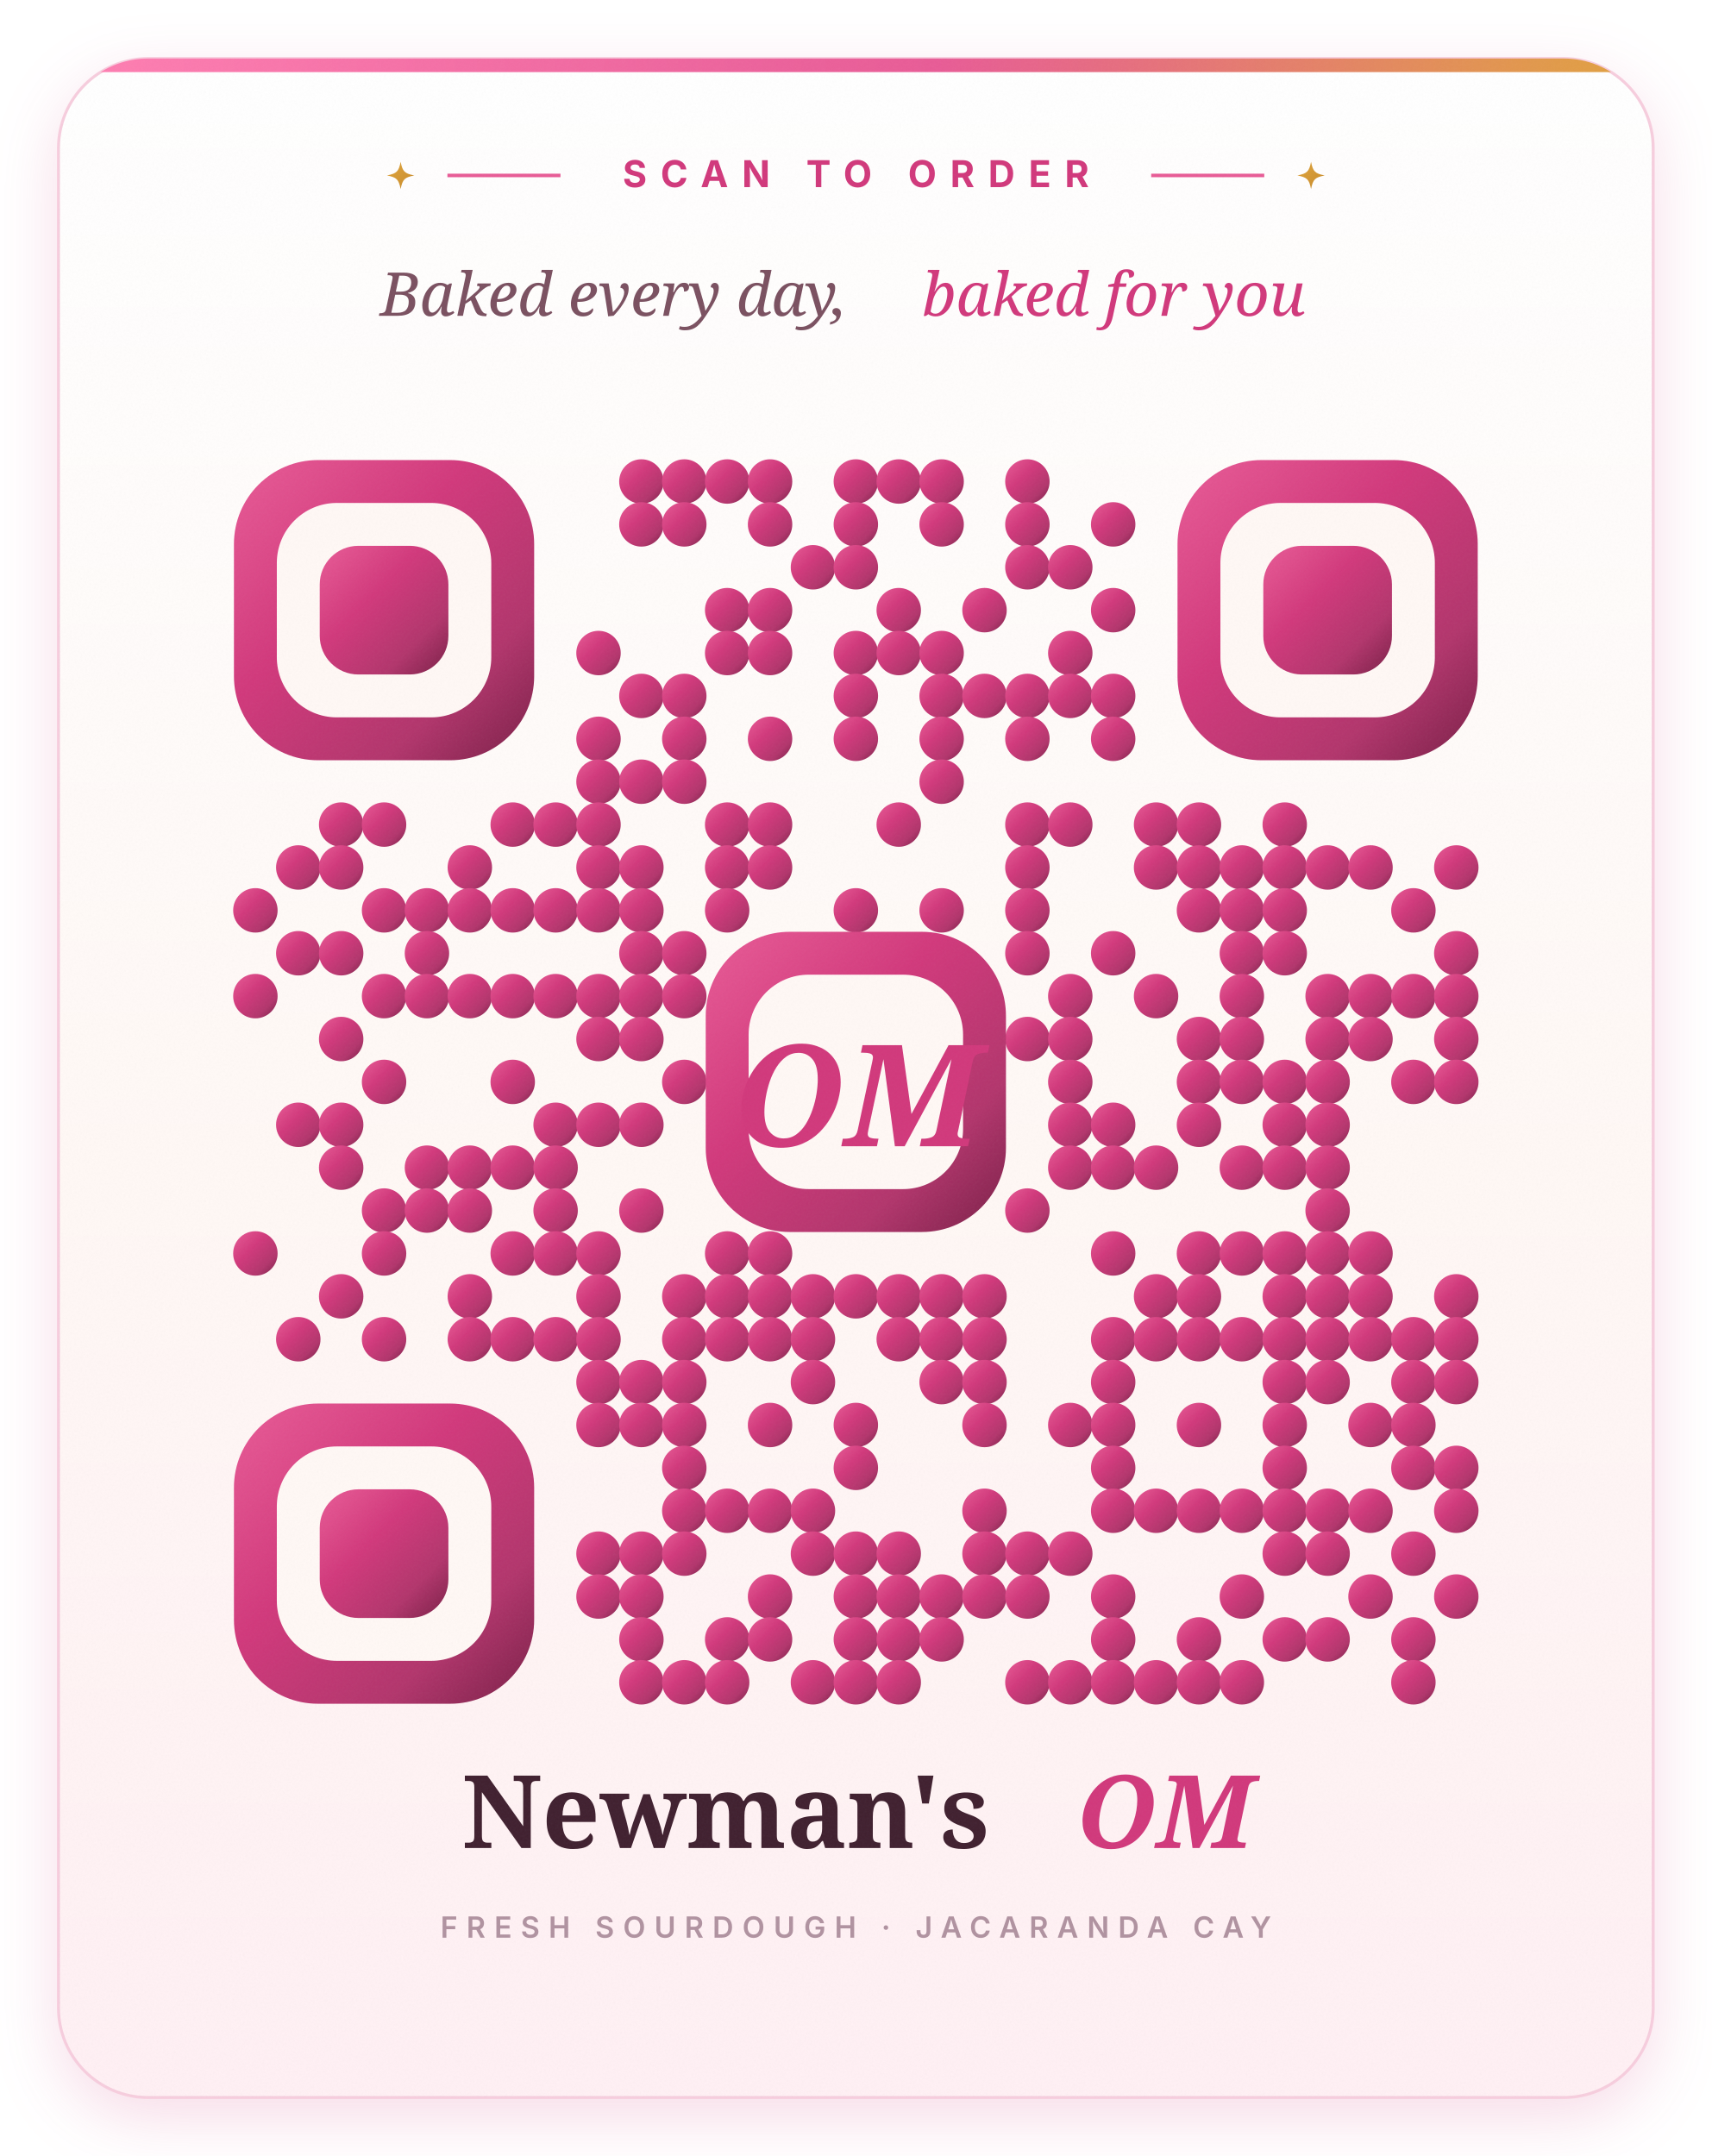
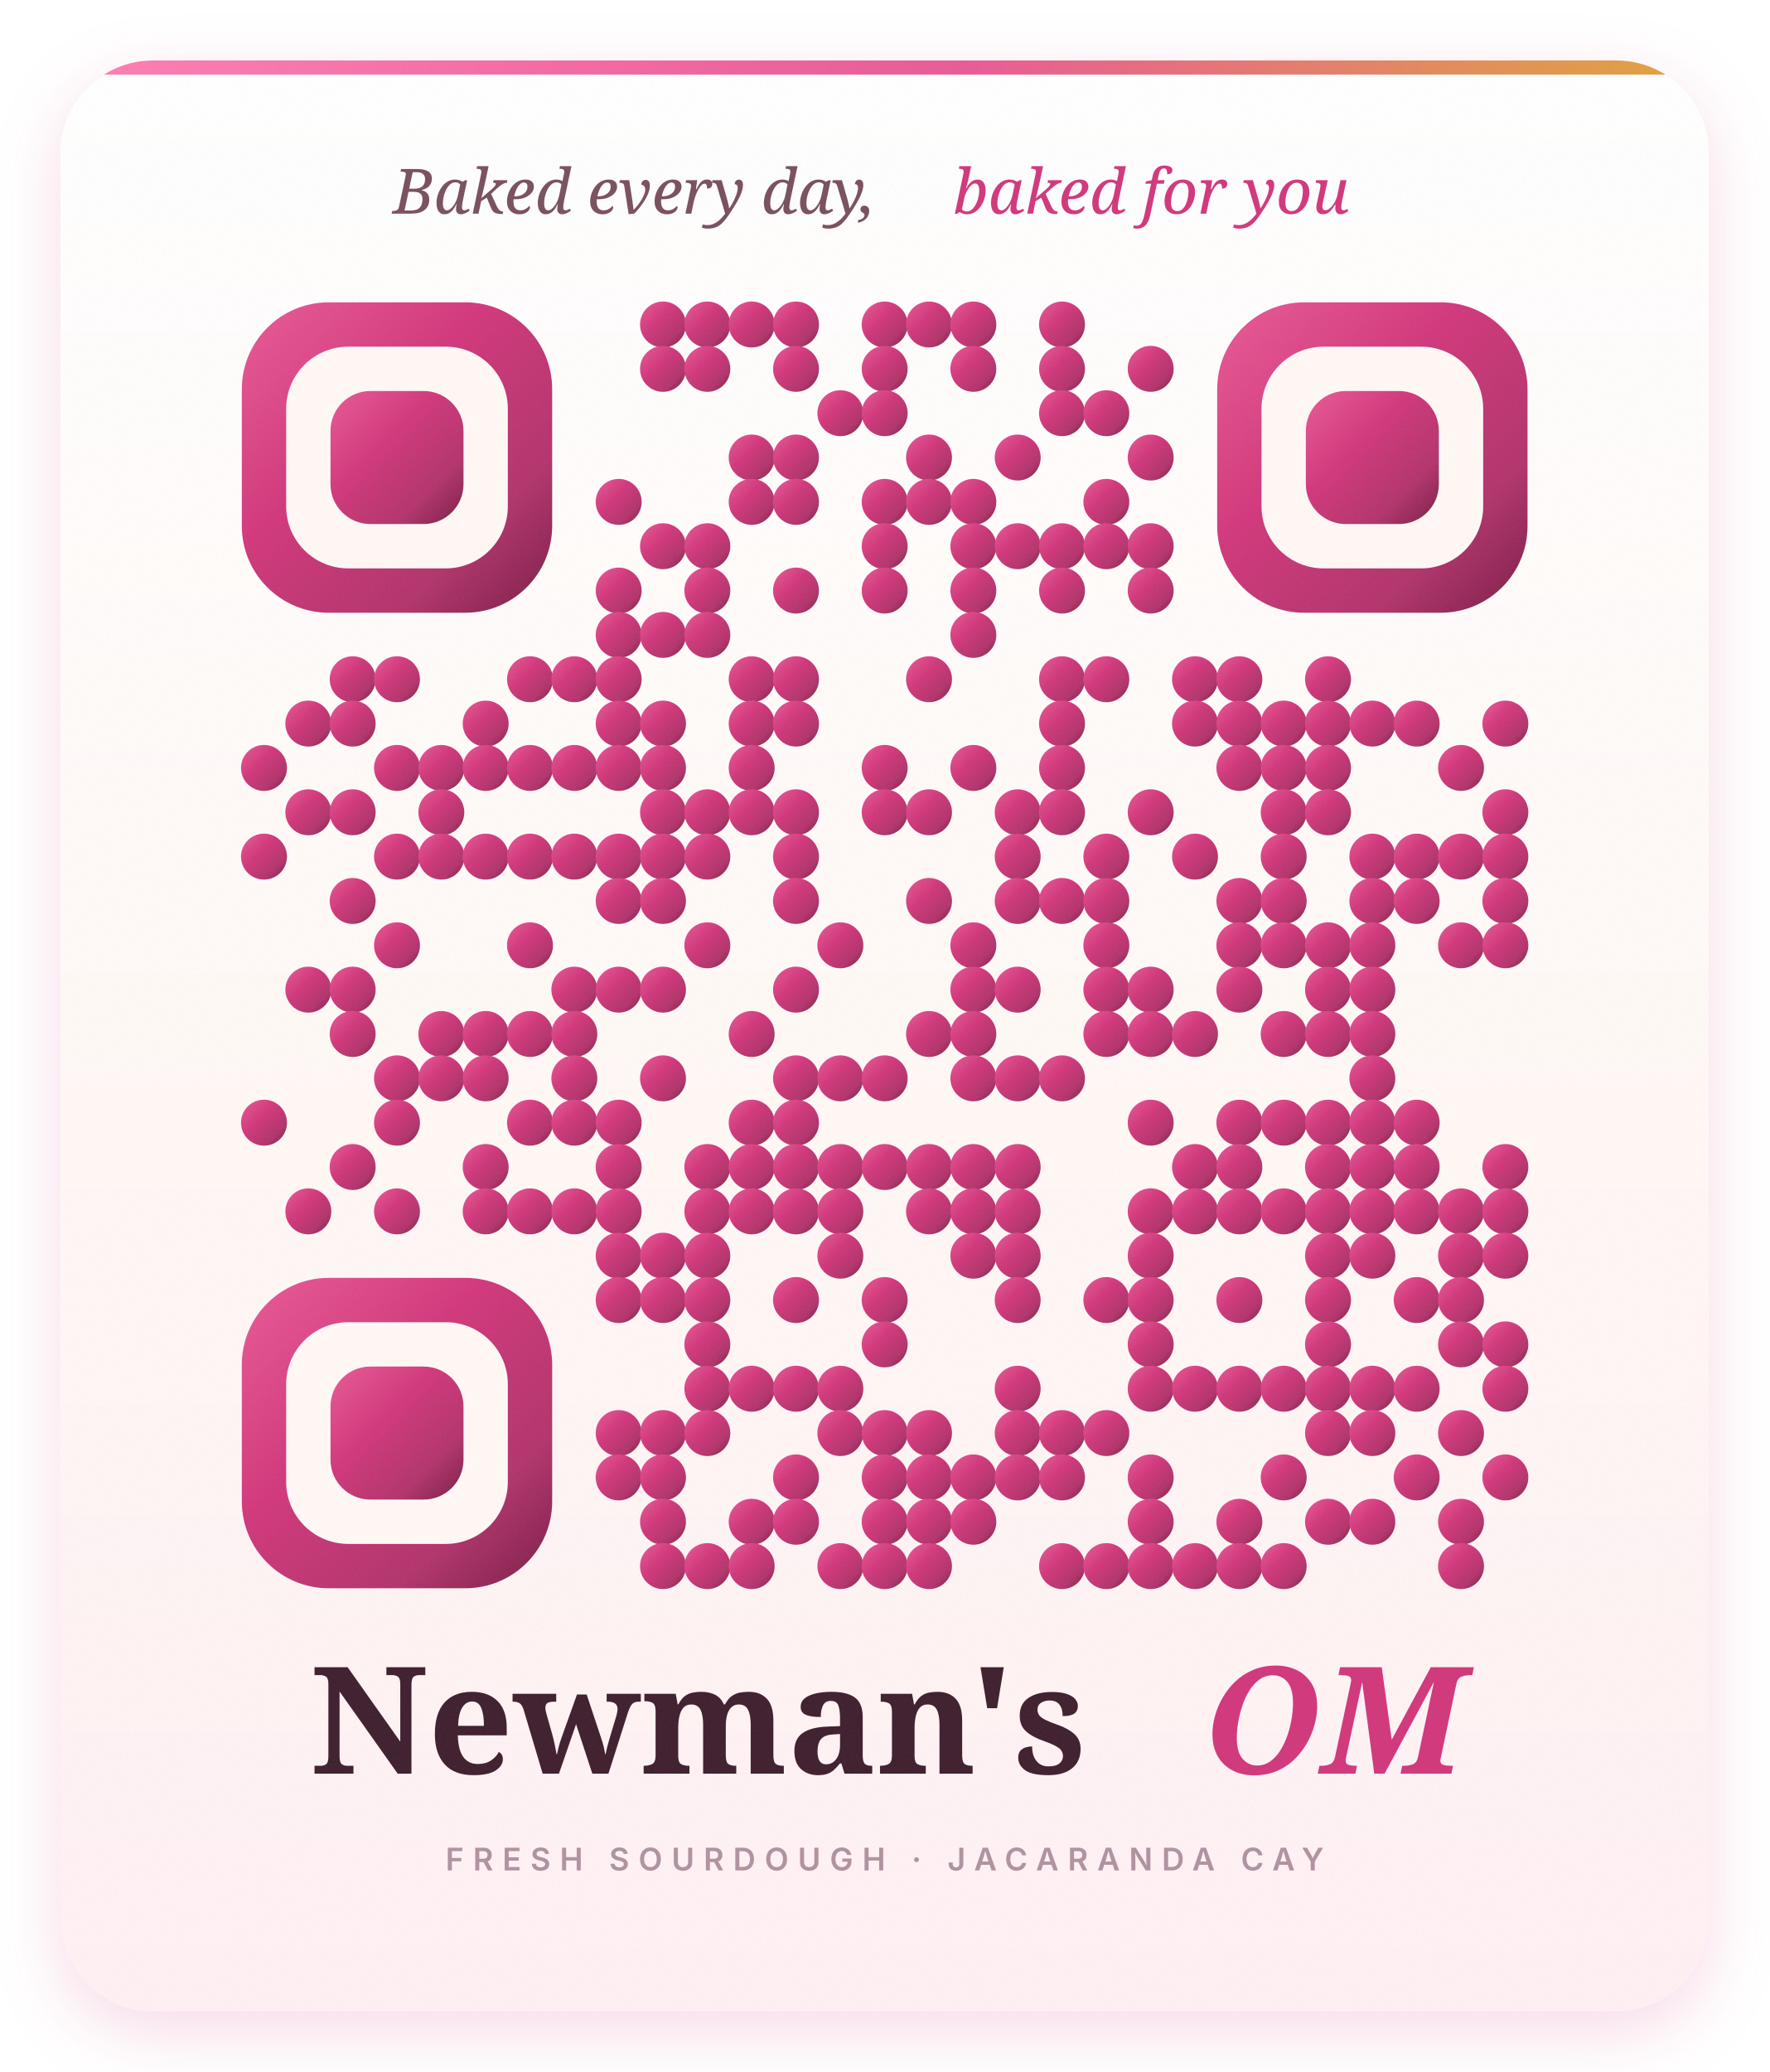
- <svg xmlns="http://www.w3.org/2000/svg" viewBox="0 0 878 1106" width="878" height="1106" role="img" aria-label="Scan to visit Newman's OM — fresh sourdough, baked in Jacaranda Cay">
+ <svg xmlns="http://www.w3.org/2000/svg" viewBox="0 0 878 1028" width="878" height="1028" role="img" aria-label="Scan to visit Newman's OM — fresh sourdough, baked in Jacaranda Cay">
  <defs>
    <linearGradient id="dot" x1="0" y1="0" x2="1" y2="1">
      <stop offset="0" stop-color="#e85b96" />
      <stop offset=".4" stop-color="#d1387b" />
      <stop offset=".75" stop-color="#b2356c" />
      <stop offset="1" stop-color="#7a1f47" />
    </linearGradient>
    <linearGradient id="gold" x1="0" y1="0" x2="1" y2="1">
      <stop offset="0" stop-color="#e0a53c" />
      <stop offset="1" stop-color="#c78a2a" />
    </linearGradient>
    <linearGradient id="bar" x1="0" y1="0" x2="1" y2="0">
      <stop offset="0" stop-color="#ff7fb2" />
      <stop offset=".55" stop-color="#e85b96" />
      <stop offset="1" stop-color="#e0a53c" />
    </linearGradient>
    <linearGradient id="card" x1="0" y1="0" x2="0" y2="1">
      <stop offset="0" stop-color="#ffffff" />
      <stop offset=".55" stop-color="#fff8f5" />
      <stop offset="1" stop-color="#fff0f4" />
    </linearGradient>
    <radialGradient id="med" cx="50%" cy="40%" r="70%">
      <stop offset="0" stop-color="#ffffff" />
      <stop offset="1" stop-color="#ffdcea" />
    </radialGradient>
    <filter id="grain">
      <feTurbulence type="fractalNoise" baseFrequency="0.9" numOctaves="2" stitchTiles="stitch" />
      <feColorMatrix type="saturate" values="0" />
    </filter>
    <filter id="soft" x="-30%" y="-30%" width="160%" height="160%">
      <feGaussianBlur stdDeviation="16" />
    </filter>
    <clipPath id="cardclip">
-       <rect x="30" y="30" width="818" height="1046" rx="46" />
+       <rect x="30" y="30" width="818" height="968" rx="46" />
    </clipPath>
    <path id="star" d="M0,-7 C1,-2 2,-1 7,0 C2,1 1,2 0,7 C-1,2 -2,1 -7,0 C-2,-1 -1,-2 0,-7 Z" />
  </defs>
-   <rect x="30" y="40" width="818" height="1046" rx="46" fill="#d1387b" opacity="0.18" filter="url(#soft)" />
-   <rect x="30" y="30" width="818" height="1046" rx="46" fill="url(#card)" stroke="#f6cddd" stroke-width="1.5" />
+   <rect x="30" y="40" width="818" height="968" rx="46" fill="#d1387b" opacity="0.18" filter="url(#soft)" />
+   <rect x="30" y="30" width="818" height="968" rx="46" fill="url(#card)" />
  <g clip-path="url(#cardclip)">
    <rect x="30" y="30" width="818" height="7" fill="url(#bar)" />
-     <line x1="229.5" y1="90" x2="287.5" y2="90" stroke="#e85b96" stroke-width="1.8" />
-     <line x1="590.5" y1="90" x2="648.5" y2="90" stroke="#e85b96" stroke-width="1.8" />
-     <use href="#star" x="205.5" y="90" fill="url(#gold)" />
-     <use href="#star" x="672.5" y="90" fill="url(#gold)" />
-     <text x="439.0" y="96" text-anchor="middle" font-family="Inter,Segoe UI,sans-serif" font-size="19" font-weight="700" letter-spacing="7" fill="#d1387b">SCAN TO ORDER</text>
-     <text x="195.0" y="162" text-anchor="start" font-family="Fraunces,Georgia,serif" font-size="31" font-weight="500" font-style="italic" fill="#7a5060">Baked every day,</text>
-     <text x="473.0" y="162" text-anchor="start" font-family="Fraunces,Georgia,serif" font-size="31" font-weight="500" font-style="italic" fill="#d1387b">baked for you</text>
+     <text x="195.0" y="106" text-anchor="start" font-family="Fraunces,Georgia,serif" font-size="31" font-weight="500" font-style="italic" fill="#7a5060">Baked every day,</text>
+     <text x="473.0" y="106" text-anchor="start" font-family="Fraunces,Georgia,serif" font-size="31" font-weight="500" font-style="italic" fill="#d1387b">baked for you</text>
    <g fill="url(#dot)">
-       <circle cx="329.0" cy="247.0" r="11.4" />
-       <circle cx="351.0" cy="247.0" r="11.4" />
-       <circle cx="373.0" cy="247.0" r="11.4" />
-       <circle cx="395.0" cy="247.0" r="11.4" />
-       <circle cx="439.0" cy="247.0" r="11.4" />
-       <circle cx="461.0" cy="247.0" r="11.4" />
-       <circle cx="483.0" cy="247.0" r="11.4" />
-       <circle cx="527.0" cy="247.0" r="11.4" />
-       <circle cx="329.0" cy="269.0" r="11.4" />
-       <circle cx="351.0" cy="269.0" r="11.4" />
-       <circle cx="395.0" cy="269.0" r="11.4" />
-       <circle cx="439.0" cy="269.0" r="11.4" />
-       <circle cx="483.0" cy="269.0" r="11.4" />
-       <circle cx="527.0" cy="269.0" r="11.4" />
-       <circle cx="571.0" cy="269.0" r="11.4" />
-       <circle cx="417.0" cy="291.0" r="11.4" />
-       <circle cx="439.0" cy="291.0" r="11.4" />
-       <circle cx="527.0" cy="291.0" r="11.4" />
-       <circle cx="549.0" cy="291.0" r="11.4" />
-       <circle cx="373.0" cy="313.0" r="11.4" />
-       <circle cx="395.0" cy="313.0" r="11.4" />
-       <circle cx="461.0" cy="313.0" r="11.4" />
-       <circle cx="505.0" cy="313.0" r="11.4" />
-       <circle cx="571.0" cy="313.0" r="11.4" />
-       <circle cx="307.0" cy="335.0" r="11.4" />
-       <circle cx="373.0" cy="335.0" r="11.4" />
-       <circle cx="395.0" cy="335.0" r="11.4" />
-       <circle cx="439.0" cy="335.0" r="11.4" />
-       <circle cx="461.0" cy="335.0" r="11.4" />
-       <circle cx="483.0" cy="335.0" r="11.4" />
-       <circle cx="549.0" cy="335.0" r="11.4" />
-       <circle cx="329.0" cy="357.0" r="11.4" />
-       <circle cx="351.0" cy="357.0" r="11.4" />
-       <circle cx="439.0" cy="357.0" r="11.4" />
-       <circle cx="483.0" cy="357.0" r="11.4" />
-       <circle cx="505.0" cy="357.0" r="11.4" />
-       <circle cx="527.0" cy="357.0" r="11.4" />
-       <circle cx="549.0" cy="357.0" r="11.4" />
-       <circle cx="571.0" cy="357.0" r="11.4" />
-       <circle cx="307.0" cy="379.0" r="11.4" />
-       <circle cx="351.0" cy="379.0" r="11.4" />
-       <circle cx="395.0" cy="379.0" r="11.4" />
-       <circle cx="439.0" cy="379.0" r="11.4" />
-       <circle cx="483.0" cy="379.0" r="11.4" />
-       <circle cx="527.0" cy="379.0" r="11.4" />
-       <circle cx="571.0" cy="379.0" r="11.4" />
-       <circle cx="307.0" cy="401.0" r="11.4" />
-       <circle cx="329.0" cy="401.0" r="11.4" />
-       <circle cx="351.0" cy="401.0" r="11.4" />
-       <circle cx="483.0" cy="401.0" r="11.4" />
-       <circle cx="175.0" cy="423.0" r="11.4" />
-       <circle cx="197.0" cy="423.0" r="11.4" />
-       <circle cx="263.0" cy="423.0" r="11.4" />
-       <circle cx="285.0" cy="423.0" r="11.4" />
-       <circle cx="307.0" cy="423.0" r="11.4" />
-       <circle cx="373.0" cy="423.0" r="11.4" />
-       <circle cx="395.0" cy="423.0" r="11.4" />
-       <circle cx="461.0" cy="423.0" r="11.4" />
-       <circle cx="527.0" cy="423.0" r="11.4" />
-       <circle cx="549.0" cy="423.0" r="11.4" />
-       <circle cx="593.0" cy="423.0" r="11.4" />
-       <circle cx="615.0" cy="423.0" r="11.4" />
-       <circle cx="659.0" cy="423.0" r="11.4" />
-       <circle cx="153.0" cy="445.0" r="11.4" />
-       <circle cx="175.0" cy="445.0" r="11.4" />
-       <circle cx="241.0" cy="445.0" r="11.4" />
-       <circle cx="307.0" cy="445.0" r="11.4" />
-       <circle cx="329.0" cy="445.0" r="11.4" />
-       <circle cx="373.0" cy="445.0" r="11.4" />
-       <circle cx="395.0" cy="445.0" r="11.4" />
-       <circle cx="527.0" cy="445.0" r="11.4" />
-       <circle cx="593.0" cy="445.0" r="11.4" />
-       <circle cx="615.0" cy="445.0" r="11.4" />
-       <circle cx="637.0" cy="445.0" r="11.4" />
-       <circle cx="659.0" cy="445.0" r="11.4" />
-       <circle cx="681.0" cy="445.0" r="11.4" />
-       <circle cx="703.0" cy="445.0" r="11.4" />
-       <circle cx="747.0" cy="445.0" r="11.4" />
-       <circle cx="131.0" cy="467.0" r="11.4" />
-       <circle cx="197.0" cy="467.0" r="11.4" />
-       <circle cx="219.0" cy="467.0" r="11.4" />
-       <circle cx="241.0" cy="467.0" r="11.4" />
-       <circle cx="263.0" cy="467.0" r="11.4" />
-       <circle cx="285.0" cy="467.0" r="11.4" />
-       <circle cx="307.0" cy="467.0" r="11.4" />
-       <circle cx="329.0" cy="467.0" r="11.4" />
-       <circle cx="373.0" cy="467.0" r="11.4" />
-       <circle cx="439.0" cy="467.0" r="11.4" />
-       <circle cx="483.0" cy="467.0" r="11.4" />
-       <circle cx="527.0" cy="467.0" r="11.4" />
-       <circle cx="615.0" cy="467.0" r="11.4" />
-       <circle cx="637.0" cy="467.0" r="11.4" />
-       <circle cx="659.0" cy="467.0" r="11.4" />
-       <circle cx="725.0" cy="467.0" r="11.4" />
-       <circle cx="153.0" cy="489.0" r="11.4" />
-       <circle cx="175.0" cy="489.0" r="11.4" />
-       <circle cx="219.0" cy="489.0" r="11.4" />
-       <circle cx="329.0" cy="489.0" r="11.4" />
-       <circle cx="351.0" cy="489.0" r="11.4" />
-       <circle cx="527.0" cy="489.0" r="11.4" />
-       <circle cx="571.0" cy="489.0" r="11.4" />
-       <circle cx="637.0" cy="489.0" r="11.4" />
-       <circle cx="659.0" cy="489.0" r="11.4" />
-       <circle cx="747.0" cy="489.0" r="11.4" />
-       <circle cx="131.0" cy="511.0" r="11.4" />
-       <circle cx="197.0" cy="511.0" r="11.4" />
-       <circle cx="219.0" cy="511.0" r="11.4" />
-       <circle cx="241.0" cy="511.0" r="11.4" />
-       <circle cx="263.0" cy="511.0" r="11.4" />
-       <circle cx="285.0" cy="511.0" r="11.4" />
-       <circle cx="307.0" cy="511.0" r="11.4" />
-       <circle cx="329.0" cy="511.0" r="11.4" />
-       <circle cx="351.0" cy="511.0" r="11.4" />
-       <circle cx="549.0" cy="511.0" r="11.4" />
-       <circle cx="593.0" cy="511.0" r="11.4" />
-       <circle cx="637.0" cy="511.0" r="11.4" />
-       <circle cx="681.0" cy="511.0" r="11.4" />
-       <circle cx="703.0" cy="511.0" r="11.4" />
-       <circle cx="725.0" cy="511.0" r="11.4" />
-       <circle cx="747.0" cy="511.0" r="11.4" />
-       <circle cx="175.0" cy="533.0" r="11.4" />
-       <circle cx="307.0" cy="533.0" r="11.4" />
-       <circle cx="329.0" cy="533.0" r="11.4" />
-       <circle cx="527.0" cy="533.0" r="11.4" />
-       <circle cx="549.0" cy="533.0" r="11.4" />
-       <circle cx="615.0" cy="533.0" r="11.4" />
-       <circle cx="637.0" cy="533.0" r="11.4" />
-       <circle cx="681.0" cy="533.0" r="11.4" />
-       <circle cx="703.0" cy="533.0" r="11.4" />
-       <circle cx="747.0" cy="533.0" r="11.4" />
-       <circle cx="197.0" cy="555.0" r="11.4" />
-       <circle cx="263.0" cy="555.0" r="11.4" />
-       <circle cx="351.0" cy="555.0" r="11.4" />
-       <circle cx="549.0" cy="555.0" r="11.4" />
-       <circle cx="615.0" cy="555.0" r="11.4" />
-       <circle cx="637.0" cy="555.0" r="11.4" />
-       <circle cx="659.0" cy="555.0" r="11.4" />
-       <circle cx="681.0" cy="555.0" r="11.4" />
-       <circle cx="725.0" cy="555.0" r="11.4" />
-       <circle cx="747.0" cy="555.0" r="11.4" />
-       <circle cx="153.0" cy="577.0" r="11.4" />
-       <circle cx="175.0" cy="577.0" r="11.4" />
-       <circle cx="285.0" cy="577.0" r="11.4" />
-       <circle cx="307.0" cy="577.0" r="11.4" />
-       <circle cx="329.0" cy="577.0" r="11.4" />
-       <circle cx="549.0" cy="577.0" r="11.4" />
-       <circle cx="571.0" cy="577.0" r="11.4" />
-       <circle cx="615.0" cy="577.0" r="11.4" />
-       <circle cx="659.0" cy="577.0" r="11.4" />
-       <circle cx="681.0" cy="577.0" r="11.4" />
-       <circle cx="175.0" cy="599.0" r="11.4" />
-       <circle cx="219.0" cy="599.0" r="11.4" />
-       <circle cx="241.0" cy="599.0" r="11.4" />
-       <circle cx="263.0" cy="599.0" r="11.4" />
-       <circle cx="285.0" cy="599.0" r="11.4" />
-       <circle cx="549.0" cy="599.0" r="11.4" />
-       <circle cx="571.0" cy="599.0" r="11.4" />
-       <circle cx="593.0" cy="599.0" r="11.4" />
-       <circle cx="637.0" cy="599.0" r="11.4" />
-       <circle cx="659.0" cy="599.0" r="11.4" />
-       <circle cx="681.0" cy="599.0" r="11.4" />
-       <circle cx="197.0" cy="621.0" r="11.4" />
-       <circle cx="219.0" cy="621.0" r="11.4" />
-       <circle cx="241.0" cy="621.0" r="11.4" />
-       <circle cx="285.0" cy="621.0" r="11.4" />
-       <circle cx="329.0" cy="621.0" r="11.4" />
-       <circle cx="527.0" cy="621.0" r="11.4" />
-       <circle cx="681.0" cy="621.0" r="11.4" />
-       <circle cx="131.0" cy="643.0" r="11.4" />
-       <circle cx="197.0" cy="643.0" r="11.4" />
-       <circle cx="263.0" cy="643.0" r="11.4" />
-       <circle cx="285.0" cy="643.0" r="11.4" />
-       <circle cx="307.0" cy="643.0" r="11.4" />
-       <circle cx="373.0" cy="643.0" r="11.4" />
-       <circle cx="395.0" cy="643.0" r="11.4" />
-       <circle cx="571.0" cy="643.0" r="11.4" />
-       <circle cx="615.0" cy="643.0" r="11.4" />
-       <circle cx="637.0" cy="643.0" r="11.4" />
-       <circle cx="659.0" cy="643.0" r="11.4" />
-       <circle cx="681.0" cy="643.0" r="11.4" />
-       <circle cx="703.0" cy="643.0" r="11.4" />
-       <circle cx="175.0" cy="665.0" r="11.4" />
-       <circle cx="241.0" cy="665.0" r="11.4" />
-       <circle cx="307.0" cy="665.0" r="11.4" />
-       <circle cx="351.0" cy="665.0" r="11.4" />
-       <circle cx="373.0" cy="665.0" r="11.4" />
-       <circle cx="395.0" cy="665.0" r="11.4" />
-       <circle cx="417.0" cy="665.0" r="11.4" />
-       <circle cx="439.0" cy="665.0" r="11.4" />
-       <circle cx="461.0" cy="665.0" r="11.4" />
-       <circle cx="483.0" cy="665.0" r="11.4" />
-       <circle cx="505.0" cy="665.0" r="11.4" />
-       <circle cx="593.0" cy="665.0" r="11.4" />
-       <circle cx="615.0" cy="665.0" r="11.4" />
-       <circle cx="659.0" cy="665.0" r="11.4" />
-       <circle cx="681.0" cy="665.0" r="11.4" />
-       <circle cx="703.0" cy="665.0" r="11.4" />
-       <circle cx="747.0" cy="665.0" r="11.4" />
-       <circle cx="153.0" cy="687.0" r="11.4" />
-       <circle cx="197.0" cy="687.0" r="11.4" />
-       <circle cx="241.0" cy="687.0" r="11.4" />
-       <circle cx="263.0" cy="687.0" r="11.4" />
-       <circle cx="285.0" cy="687.0" r="11.4" />
-       <circle cx="307.0" cy="687.0" r="11.4" />
-       <circle cx="351.0" cy="687.0" r="11.4" />
-       <circle cx="373.0" cy="687.0" r="11.4" />
-       <circle cx="395.0" cy="687.0" r="11.4" />
-       <circle cx="417.0" cy="687.0" r="11.4" />
-       <circle cx="461.0" cy="687.0" r="11.4" />
-       <circle cx="483.0" cy="687.0" r="11.4" />
-       <circle cx="505.0" cy="687.0" r="11.4" />
-       <circle cx="571.0" cy="687.0" r="11.4" />
-       <circle cx="593.0" cy="687.0" r="11.4" />
-       <circle cx="615.0" cy="687.0" r="11.4" />
-       <circle cx="637.0" cy="687.0" r="11.4" />
-       <circle cx="659.0" cy="687.0" r="11.4" />
-       <circle cx="681.0" cy="687.0" r="11.4" />
-       <circle cx="703.0" cy="687.0" r="11.4" />
-       <circle cx="725.0" cy="687.0" r="11.4" />
-       <circle cx="747.0" cy="687.0" r="11.4" />
-       <circle cx="307.0" cy="709.0" r="11.4" />
-       <circle cx="329.0" cy="709.0" r="11.4" />
-       <circle cx="351.0" cy="709.0" r="11.4" />
-       <circle cx="417.0" cy="709.0" r="11.4" />
-       <circle cx="483.0" cy="709.0" r="11.4" />
-       <circle cx="505.0" cy="709.0" r="11.4" />
-       <circle cx="571.0" cy="709.0" r="11.4" />
-       <circle cx="659.0" cy="709.0" r="11.4" />
-       <circle cx="681.0" cy="709.0" r="11.4" />
-       <circle cx="725.0" cy="709.0" r="11.4" />
-       <circle cx="747.0" cy="709.0" r="11.4" />
-       <circle cx="307.0" cy="731.0" r="11.4" />
-       <circle cx="329.0" cy="731.0" r="11.4" />
-       <circle cx="351.0" cy="731.0" r="11.4" />
-       <circle cx="395.0" cy="731.0" r="11.4" />
-       <circle cx="439.0" cy="731.0" r="11.4" />
-       <circle cx="505.0" cy="731.0" r="11.4" />
-       <circle cx="549.0" cy="731.0" r="11.4" />
-       <circle cx="571.0" cy="731.0" r="11.4" />
-       <circle cx="615.0" cy="731.0" r="11.4" />
-       <circle cx="659.0" cy="731.0" r="11.4" />
-       <circle cx="703.0" cy="731.0" r="11.4" />
-       <circle cx="725.0" cy="731.0" r="11.4" />
-       <circle cx="351.0" cy="753.0" r="11.4" />
-       <circle cx="439.0" cy="753.0" r="11.4" />
-       <circle cx="571.0" cy="753.0" r="11.4" />
-       <circle cx="659.0" cy="753.0" r="11.4" />
-       <circle cx="725.0" cy="753.0" r="11.4" />
-       <circle cx="747.0" cy="753.0" r="11.4" />
-       <circle cx="351.0" cy="775.0" r="11.4" />
-       <circle cx="373.0" cy="775.0" r="11.4" />
-       <circle cx="395.0" cy="775.0" r="11.4" />
-       <circle cx="417.0" cy="775.0" r="11.4" />
-       <circle cx="505.0" cy="775.0" r="11.4" />
-       <circle cx="571.0" cy="775.0" r="11.4" />
-       <circle cx="593.0" cy="775.0" r="11.4" />
-       <circle cx="615.0" cy="775.0" r="11.4" />
-       <circle cx="637.0" cy="775.0" r="11.4" />
-       <circle cx="659.0" cy="775.0" r="11.4" />
-       <circle cx="681.0" cy="775.0" r="11.4" />
-       <circle cx="703.0" cy="775.0" r="11.4" />
-       <circle cx="747.0" cy="775.0" r="11.4" />
-       <circle cx="307.0" cy="797.0" r="11.4" />
-       <circle cx="329.0" cy="797.0" r="11.4" />
-       <circle cx="351.0" cy="797.0" r="11.4" />
-       <circle cx="417.0" cy="797.0" r="11.4" />
-       <circle cx="439.0" cy="797.0" r="11.4" />
-       <circle cx="461.0" cy="797.0" r="11.4" />
-       <circle cx="505.0" cy="797.0" r="11.4" />
-       <circle cx="527.0" cy="797.0" r="11.4" />
-       <circle cx="549.0" cy="797.0" r="11.4" />
-       <circle cx="659.0" cy="797.0" r="11.4" />
-       <circle cx="681.0" cy="797.0" r="11.4" />
-       <circle cx="725.0" cy="797.0" r="11.4" />
-       <circle cx="307.0" cy="819.0" r="11.4" />
-       <circle cx="329.0" cy="819.0" r="11.4" />
-       <circle cx="395.0" cy="819.0" r="11.4" />
-       <circle cx="439.0" cy="819.0" r="11.4" />
-       <circle cx="461.0" cy="819.0" r="11.4" />
-       <circle cx="483.0" cy="819.0" r="11.4" />
-       <circle cx="505.0" cy="819.0" r="11.4" />
-       <circle cx="527.0" cy="819.0" r="11.4" />
-       <circle cx="571.0" cy="819.0" r="11.4" />
-       <circle cx="637.0" cy="819.0" r="11.4" />
-       <circle cx="703.0" cy="819.0" r="11.4" />
-       <circle cx="747.0" cy="819.0" r="11.4" />
-       <circle cx="329.0" cy="841.0" r="11.4" />
-       <circle cx="373.0" cy="841.0" r="11.4" />
-       <circle cx="395.0" cy="841.0" r="11.4" />
-       <circle cx="439.0" cy="841.0" r="11.4" />
-       <circle cx="461.0" cy="841.0" r="11.4" />
-       <circle cx="483.0" cy="841.0" r="11.4" />
-       <circle cx="571.0" cy="841.0" r="11.4" />
-       <circle cx="615.0" cy="841.0" r="11.4" />
-       <circle cx="659.0" cy="841.0" r="11.4" />
-       <circle cx="681.0" cy="841.0" r="11.4" />
-       <circle cx="725.0" cy="841.0" r="11.4" />
-       <circle cx="329.0" cy="863.0" r="11.4" />
-       <circle cx="351.0" cy="863.0" r="11.4" />
-       <circle cx="373.0" cy="863.0" r="11.4" />
-       <circle cx="417.0" cy="863.0" r="11.4" />
-       <circle cx="439.0" cy="863.0" r="11.4" />
-       <circle cx="461.0" cy="863.0" r="11.4" />
-       <circle cx="527.0" cy="863.0" r="11.4" />
-       <circle cx="549.0" cy="863.0" r="11.4" />
-       <circle cx="571.0" cy="863.0" r="11.4" />
-       <circle cx="593.0" cy="863.0" r="11.4" />
-       <circle cx="615.0" cy="863.0" r="11.4" />
-       <circle cx="637.0" cy="863.0" r="11.4" />
-       <circle cx="725.0" cy="863.0" r="11.4" />
+       <circle cx="329.0" cy="161.0" r="11.4" />
+       <circle cx="351.0" cy="161.0" r="11.4" />
+       <circle cx="373.0" cy="161.0" r="11.4" />
+       <circle cx="395.0" cy="161.0" r="11.4" />
+       <circle cx="439.0" cy="161.0" r="11.4" />
+       <circle cx="461.0" cy="161.0" r="11.4" />
+       <circle cx="483.0" cy="161.0" r="11.4" />
+       <circle cx="527.0" cy="161.0" r="11.4" />
+       <circle cx="329.0" cy="183.0" r="11.4" />
+       <circle cx="351.0" cy="183.0" r="11.4" />
+       <circle cx="395.0" cy="183.0" r="11.4" />
+       <circle cx="439.0" cy="183.0" r="11.4" />
+       <circle cx="483.0" cy="183.0" r="11.4" />
+       <circle cx="527.0" cy="183.0" r="11.4" />
+       <circle cx="571.0" cy="183.0" r="11.4" />
+       <circle cx="417.0" cy="205.0" r="11.4" />
+       <circle cx="439.0" cy="205.0" r="11.4" />
+       <circle cx="527.0" cy="205.0" r="11.4" />
+       <circle cx="549.0" cy="205.0" r="11.4" />
+       <circle cx="373.0" cy="227.0" r="11.4" />
+       <circle cx="395.0" cy="227.0" r="11.4" />
+       <circle cx="461.0" cy="227.0" r="11.4" />
+       <circle cx="505.0" cy="227.0" r="11.4" />
+       <circle cx="571.0" cy="227.0" r="11.4" />
+       <circle cx="307.0" cy="249.0" r="11.4" />
+       <circle cx="373.0" cy="249.0" r="11.4" />
+       <circle cx="395.0" cy="249.0" r="11.4" />
+       <circle cx="439.0" cy="249.0" r="11.4" />
+       <circle cx="461.0" cy="249.0" r="11.4" />
+       <circle cx="483.0" cy="249.0" r="11.4" />
+       <circle cx="549.0" cy="249.0" r="11.4" />
+       <circle cx="329.0" cy="271.0" r="11.4" />
+       <circle cx="351.0" cy="271.0" r="11.4" />
+       <circle cx="439.0" cy="271.0" r="11.4" />
+       <circle cx="483.0" cy="271.0" r="11.4" />
+       <circle cx="505.0" cy="271.0" r="11.4" />
+       <circle cx="527.0" cy="271.0" r="11.4" />
+       <circle cx="549.0" cy="271.0" r="11.4" />
+       <circle cx="571.0" cy="271.0" r="11.4" />
+       <circle cx="307.0" cy="293.0" r="11.4" />
+       <circle cx="351.0" cy="293.0" r="11.4" />
+       <circle cx="395.0" cy="293.0" r="11.4" />
+       <circle cx="439.0" cy="293.0" r="11.4" />
+       <circle cx="483.0" cy="293.0" r="11.4" />
+       <circle cx="527.0" cy="293.0" r="11.4" />
+       <circle cx="571.0" cy="293.0" r="11.4" />
+       <circle cx="307.0" cy="315.0" r="11.4" />
+       <circle cx="329.0" cy="315.0" r="11.4" />
+       <circle cx="351.0" cy="315.0" r="11.4" />
+       <circle cx="483.0" cy="315.0" r="11.4" />
+       <circle cx="175.0" cy="337.0" r="11.4" />
+       <circle cx="197.0" cy="337.0" r="11.4" />
+       <circle cx="263.0" cy="337.0" r="11.4" />
+       <circle cx="285.0" cy="337.0" r="11.4" />
+       <circle cx="307.0" cy="337.0" r="11.4" />
+       <circle cx="373.0" cy="337.0" r="11.4" />
+       <circle cx="395.0" cy="337.0" r="11.4" />
+       <circle cx="461.0" cy="337.0" r="11.4" />
+       <circle cx="527.0" cy="337.0" r="11.4" />
+       <circle cx="549.0" cy="337.0" r="11.4" />
+       <circle cx="593.0" cy="337.0" r="11.4" />
+       <circle cx="615.0" cy="337.0" r="11.4" />
+       <circle cx="659.0" cy="337.0" r="11.4" />
+       <circle cx="153.0" cy="359.0" r="11.4" />
+       <circle cx="175.0" cy="359.0" r="11.4" />
+       <circle cx="241.0" cy="359.0" r="11.4" />
+       <circle cx="307.0" cy="359.0" r="11.4" />
+       <circle cx="329.0" cy="359.0" r="11.4" />
+       <circle cx="373.0" cy="359.0" r="11.4" />
+       <circle cx="395.0" cy="359.0" r="11.4" />
+       <circle cx="527.0" cy="359.0" r="11.4" />
+       <circle cx="593.0" cy="359.0" r="11.4" />
+       <circle cx="615.0" cy="359.0" r="11.4" />
+       <circle cx="637.0" cy="359.0" r="11.4" />
+       <circle cx="659.0" cy="359.0" r="11.4" />
+       <circle cx="681.0" cy="359.0" r="11.4" />
+       <circle cx="703.0" cy="359.0" r="11.4" />
+       <circle cx="747.0" cy="359.0" r="11.4" />
+       <circle cx="131.0" cy="381.0" r="11.4" />
+       <circle cx="197.0" cy="381.0" r="11.4" />
+       <circle cx="219.0" cy="381.0" r="11.4" />
+       <circle cx="241.0" cy="381.0" r="11.4" />
+       <circle cx="263.0" cy="381.0" r="11.4" />
+       <circle cx="285.0" cy="381.0" r="11.4" />
+       <circle cx="307.0" cy="381.0" r="11.4" />
+       <circle cx="329.0" cy="381.0" r="11.4" />
+       <circle cx="373.0" cy="381.0" r="11.4" />
+       <circle cx="439.0" cy="381.0" r="11.4" />
+       <circle cx="483.0" cy="381.0" r="11.4" />
+       <circle cx="527.0" cy="381.0" r="11.4" />
+       <circle cx="615.0" cy="381.0" r="11.4" />
+       <circle cx="637.0" cy="381.0" r="11.4" />
+       <circle cx="659.0" cy="381.0" r="11.4" />
+       <circle cx="725.0" cy="381.0" r="11.4" />
+       <circle cx="153.0" cy="403.0" r="11.4" />
+       <circle cx="175.0" cy="403.0" r="11.4" />
+       <circle cx="219.0" cy="403.0" r="11.4" />
+       <circle cx="329.0" cy="403.0" r="11.4" />
+       <circle cx="351.0" cy="403.0" r="11.4" />
+       <circle cx="373.0" cy="403.0" r="11.4" />
+       <circle cx="395.0" cy="403.0" r="11.4" />
+       <circle cx="439.0" cy="403.0" r="11.4" />
+       <circle cx="461.0" cy="403.0" r="11.4" />
+       <circle cx="505.0" cy="403.0" r="11.4" />
+       <circle cx="527.0" cy="403.0" r="11.4" />
+       <circle cx="571.0" cy="403.0" r="11.4" />
+       <circle cx="637.0" cy="403.0" r="11.4" />
+       <circle cx="659.0" cy="403.0" r="11.4" />
+       <circle cx="747.0" cy="403.0" r="11.4" />
+       <circle cx="131.0" cy="425.0" r="11.4" />
+       <circle cx="197.0" cy="425.0" r="11.4" />
+       <circle cx="219.0" cy="425.0" r="11.4" />
+       <circle cx="241.0" cy="425.0" r="11.4" />
+       <circle cx="263.0" cy="425.0" r="11.4" />
+       <circle cx="285.0" cy="425.0" r="11.4" />
+       <circle cx="307.0" cy="425.0" r="11.4" />
+       <circle cx="329.0" cy="425.0" r="11.4" />
+       <circle cx="351.0" cy="425.0" r="11.4" />
+       <circle cx="395.0" cy="425.0" r="11.4" />
+       <circle cx="505.0" cy="425.0" r="11.4" />
+       <circle cx="549.0" cy="425.0" r="11.4" />
+       <circle cx="593.0" cy="425.0" r="11.4" />
+       <circle cx="637.0" cy="425.0" r="11.4" />
+       <circle cx="681.0" cy="425.0" r="11.4" />
+       <circle cx="703.0" cy="425.0" r="11.4" />
+       <circle cx="725.0" cy="425.0" r="11.4" />
+       <circle cx="747.0" cy="425.0" r="11.4" />
+       <circle cx="175.0" cy="447.0" r="11.4" />
+       <circle cx="307.0" cy="447.0" r="11.4" />
+       <circle cx="329.0" cy="447.0" r="11.4" />
+       <circle cx="395.0" cy="447.0" r="11.4" />
+       <circle cx="461.0" cy="447.0" r="11.4" />
+       <circle cx="505.0" cy="447.0" r="11.4" />
+       <circle cx="527.0" cy="447.0" r="11.4" />
+       <circle cx="549.0" cy="447.0" r="11.4" />
+       <circle cx="615.0" cy="447.0" r="11.4" />
+       <circle cx="637.0" cy="447.0" r="11.4" />
+       <circle cx="681.0" cy="447.0" r="11.4" />
+       <circle cx="703.0" cy="447.0" r="11.4" />
+       <circle cx="747.0" cy="447.0" r="11.4" />
+       <circle cx="197.0" cy="469.0" r="11.4" />
+       <circle cx="263.0" cy="469.0" r="11.4" />
+       <circle cx="351.0" cy="469.0" r="11.4" />
+       <circle cx="417.0" cy="469.0" r="11.4" />
+       <circle cx="483.0" cy="469.0" r="11.4" />
+       <circle cx="549.0" cy="469.0" r="11.4" />
+       <circle cx="615.0" cy="469.0" r="11.4" />
+       <circle cx="637.0" cy="469.0" r="11.4" />
+       <circle cx="659.0" cy="469.0" r="11.4" />
+       <circle cx="681.0" cy="469.0" r="11.4" />
+       <circle cx="725.0" cy="469.0" r="11.4" />
+       <circle cx="747.0" cy="469.0" r="11.4" />
+       <circle cx="153.0" cy="491.0" r="11.4" />
+       <circle cx="175.0" cy="491.0" r="11.4" />
+       <circle cx="285.0" cy="491.0" r="11.4" />
+       <circle cx="307.0" cy="491.0" r="11.4" />
+       <circle cx="329.0" cy="491.0" r="11.4" />
+       <circle cx="395.0" cy="491.0" r="11.4" />
+       <circle cx="483.0" cy="491.0" r="11.4" />
+       <circle cx="505.0" cy="491.0" r="11.4" />
+       <circle cx="549.0" cy="491.0" r="11.4" />
+       <circle cx="571.0" cy="491.0" r="11.4" />
+       <circle cx="615.0" cy="491.0" r="11.4" />
+       <circle cx="659.0" cy="491.0" r="11.4" />
+       <circle cx="681.0" cy="491.0" r="11.4" />
+       <circle cx="175.0" cy="513.0" r="11.4" />
+       <circle cx="219.0" cy="513.0" r="11.4" />
+       <circle cx="241.0" cy="513.0" r="11.4" />
+       <circle cx="263.0" cy="513.0" r="11.4" />
+       <circle cx="285.0" cy="513.0" r="11.4" />
+       <circle cx="373.0" cy="513.0" r="11.4" />
+       <circle cx="461.0" cy="513.0" r="11.4" />
+       <circle cx="483.0" cy="513.0" r="11.4" />
+       <circle cx="549.0" cy="513.0" r="11.4" />
+       <circle cx="571.0" cy="513.0" r="11.4" />
+       <circle cx="593.0" cy="513.0" r="11.4" />
+       <circle cx="637.0" cy="513.0" r="11.4" />
+       <circle cx="659.0" cy="513.0" r="11.4" />
+       <circle cx="681.0" cy="513.0" r="11.4" />
+       <circle cx="197.0" cy="535.0" r="11.4" />
+       <circle cx="219.0" cy="535.0" r="11.4" />
+       <circle cx="241.0" cy="535.0" r="11.4" />
+       <circle cx="285.0" cy="535.0" r="11.4" />
+       <circle cx="329.0" cy="535.0" r="11.4" />
+       <circle cx="395.0" cy="535.0" r="11.4" />
+       <circle cx="417.0" cy="535.0" r="11.4" />
+       <circle cx="439.0" cy="535.0" r="11.4" />
+       <circle cx="483.0" cy="535.0" r="11.4" />
+       <circle cx="505.0" cy="535.0" r="11.4" />
+       <circle cx="527.0" cy="535.0" r="11.4" />
+       <circle cx="681.0" cy="535.0" r="11.4" />
+       <circle cx="131.0" cy="557.0" r="11.4" />
+       <circle cx="197.0" cy="557.0" r="11.4" />
+       <circle cx="263.0" cy="557.0" r="11.4" />
+       <circle cx="285.0" cy="557.0" r="11.4" />
+       <circle cx="307.0" cy="557.0" r="11.4" />
+       <circle cx="373.0" cy="557.0" r="11.4" />
+       <circle cx="395.0" cy="557.0" r="11.4" />
+       <circle cx="571.0" cy="557.0" r="11.4" />
+       <circle cx="615.0" cy="557.0" r="11.4" />
+       <circle cx="637.0" cy="557.0" r="11.4" />
+       <circle cx="659.0" cy="557.0" r="11.4" />
+       <circle cx="681.0" cy="557.0" r="11.4" />
+       <circle cx="703.0" cy="557.0" r="11.4" />
+       <circle cx="175.0" cy="579.0" r="11.4" />
+       <circle cx="241.0" cy="579.0" r="11.4" />
+       <circle cx="307.0" cy="579.0" r="11.4" />
+       <circle cx="351.0" cy="579.0" r="11.4" />
+       <circle cx="373.0" cy="579.0" r="11.4" />
+       <circle cx="395.0" cy="579.0" r="11.4" />
+       <circle cx="417.0" cy="579.0" r="11.4" />
+       <circle cx="439.0" cy="579.0" r="11.4" />
+       <circle cx="461.0" cy="579.0" r="11.4" />
+       <circle cx="483.0" cy="579.0" r="11.4" />
+       <circle cx="505.0" cy="579.0" r="11.4" />
+       <circle cx="593.0" cy="579.0" r="11.4" />
+       <circle cx="615.0" cy="579.0" r="11.4" />
+       <circle cx="659.0" cy="579.0" r="11.4" />
+       <circle cx="681.0" cy="579.0" r="11.4" />
+       <circle cx="703.0" cy="579.0" r="11.4" />
+       <circle cx="747.0" cy="579.0" r="11.4" />
+       <circle cx="153.0" cy="601.0" r="11.4" />
+       <circle cx="197.0" cy="601.0" r="11.4" />
+       <circle cx="241.0" cy="601.0" r="11.4" />
+       <circle cx="263.0" cy="601.0" r="11.4" />
+       <circle cx="285.0" cy="601.0" r="11.4" />
+       <circle cx="307.0" cy="601.0" r="11.4" />
+       <circle cx="351.0" cy="601.0" r="11.4" />
+       <circle cx="373.0" cy="601.0" r="11.4" />
+       <circle cx="395.0" cy="601.0" r="11.4" />
+       <circle cx="417.0" cy="601.0" r="11.4" />
+       <circle cx="461.0" cy="601.0" r="11.4" />
+       <circle cx="483.0" cy="601.0" r="11.4" />
+       <circle cx="505.0" cy="601.0" r="11.4" />
+       <circle cx="571.0" cy="601.0" r="11.4" />
+       <circle cx="593.0" cy="601.0" r="11.4" />
+       <circle cx="615.0" cy="601.0" r="11.4" />
+       <circle cx="637.0" cy="601.0" r="11.4" />
+       <circle cx="659.0" cy="601.0" r="11.4" />
+       <circle cx="681.0" cy="601.0" r="11.4" />
+       <circle cx="703.0" cy="601.0" r="11.4" />
+       <circle cx="725.0" cy="601.0" r="11.4" />
+       <circle cx="747.0" cy="601.0" r="11.4" />
+       <circle cx="307.0" cy="623.0" r="11.4" />
+       <circle cx="329.0" cy="623.0" r="11.4" />
+       <circle cx="351.0" cy="623.0" r="11.4" />
+       <circle cx="417.0" cy="623.0" r="11.4" />
+       <circle cx="483.0" cy="623.0" r="11.4" />
+       <circle cx="505.0" cy="623.0" r="11.4" />
+       <circle cx="571.0" cy="623.0" r="11.4" />
+       <circle cx="659.0" cy="623.0" r="11.4" />
+       <circle cx="681.0" cy="623.0" r="11.4" />
+       <circle cx="725.0" cy="623.0" r="11.4" />
+       <circle cx="747.0" cy="623.0" r="11.4" />
+       <circle cx="307.0" cy="645.0" r="11.4" />
+       <circle cx="329.0" cy="645.0" r="11.4" />
+       <circle cx="351.0" cy="645.0" r="11.4" />
+       <circle cx="395.0" cy="645.0" r="11.4" />
+       <circle cx="439.0" cy="645.0" r="11.4" />
+       <circle cx="505.0" cy="645.0" r="11.4" />
+       <circle cx="549.0" cy="645.0" r="11.4" />
+       <circle cx="571.0" cy="645.0" r="11.4" />
+       <circle cx="615.0" cy="645.0" r="11.4" />
+       <circle cx="659.0" cy="645.0" r="11.4" />
+       <circle cx="703.0" cy="645.0" r="11.4" />
+       <circle cx="725.0" cy="645.0" r="11.4" />
+       <circle cx="351.0" cy="667.0" r="11.4" />
+       <circle cx="439.0" cy="667.0" r="11.4" />
+       <circle cx="571.0" cy="667.0" r="11.4" />
+       <circle cx="659.0" cy="667.0" r="11.4" />
+       <circle cx="725.0" cy="667.0" r="11.4" />
+       <circle cx="747.0" cy="667.0" r="11.4" />
+       <circle cx="351.0" cy="689.0" r="11.4" />
+       <circle cx="373.0" cy="689.0" r="11.4" />
+       <circle cx="395.0" cy="689.0" r="11.4" />
+       <circle cx="417.0" cy="689.0" r="11.4" />
+       <circle cx="505.0" cy="689.0" r="11.4" />
+       <circle cx="571.0" cy="689.0" r="11.4" />
+       <circle cx="593.0" cy="689.0" r="11.4" />
+       <circle cx="615.0" cy="689.0" r="11.4" />
+       <circle cx="637.0" cy="689.0" r="11.4" />
+       <circle cx="659.0" cy="689.0" r="11.4" />
+       <circle cx="681.0" cy="689.0" r="11.4" />
+       <circle cx="703.0" cy="689.0" r="11.4" />
+       <circle cx="747.0" cy="689.0" r="11.4" />
+       <circle cx="307.0" cy="711.0" r="11.4" />
+       <circle cx="329.0" cy="711.0" r="11.4" />
+       <circle cx="351.0" cy="711.0" r="11.4" />
+       <circle cx="417.0" cy="711.0" r="11.4" />
+       <circle cx="439.0" cy="711.0" r="11.4" />
+       <circle cx="461.0" cy="711.0" r="11.4" />
+       <circle cx="505.0" cy="711.0" r="11.4" />
+       <circle cx="527.0" cy="711.0" r="11.4" />
+       <circle cx="549.0" cy="711.0" r="11.4" />
+       <circle cx="659.0" cy="711.0" r="11.4" />
+       <circle cx="681.0" cy="711.0" r="11.4" />
+       <circle cx="725.0" cy="711.0" r="11.4" />
+       <circle cx="307.0" cy="733.0" r="11.4" />
+       <circle cx="329.0" cy="733.0" r="11.4" />
+       <circle cx="395.0" cy="733.0" r="11.4" />
+       <circle cx="439.0" cy="733.0" r="11.4" />
+       <circle cx="461.0" cy="733.0" r="11.4" />
+       <circle cx="483.0" cy="733.0" r="11.4" />
+       <circle cx="505.0" cy="733.0" r="11.4" />
+       <circle cx="527.0" cy="733.0" r="11.4" />
+       <circle cx="571.0" cy="733.0" r="11.4" />
+       <circle cx="637.0" cy="733.0" r="11.4" />
+       <circle cx="703.0" cy="733.0" r="11.4" />
+       <circle cx="747.0" cy="733.0" r="11.4" />
+       <circle cx="329.0" cy="755.0" r="11.4" />
+       <circle cx="373.0" cy="755.0" r="11.4" />
+       <circle cx="395.0" cy="755.0" r="11.4" />
+       <circle cx="439.0" cy="755.0" r="11.4" />
+       <circle cx="461.0" cy="755.0" r="11.4" />
+       <circle cx="483.0" cy="755.0" r="11.4" />
+       <circle cx="571.0" cy="755.0" r="11.4" />
+       <circle cx="615.0" cy="755.0" r="11.4" />
+       <circle cx="659.0" cy="755.0" r="11.4" />
+       <circle cx="681.0" cy="755.0" r="11.4" />
+       <circle cx="725.0" cy="755.0" r="11.4" />
+       <circle cx="329.0" cy="777.0" r="11.4" />
+       <circle cx="351.0" cy="777.0" r="11.4" />
+       <circle cx="373.0" cy="777.0" r="11.4" />
+       <circle cx="417.0" cy="777.0" r="11.4" />
+       <circle cx="439.0" cy="777.0" r="11.4" />
+       <circle cx="461.0" cy="777.0" r="11.4" />
+       <circle cx="527.0" cy="777.0" r="11.4" />
+       <circle cx="549.0" cy="777.0" r="11.4" />
+       <circle cx="571.0" cy="777.0" r="11.4" />
+       <circle cx="593.0" cy="777.0" r="11.4" />
+       <circle cx="615.0" cy="777.0" r="11.4" />
+       <circle cx="637.0" cy="777.0" r="11.4" />
+       <circle cx="725.0" cy="777.0" r="11.4" />
    </g>
-     <rect x="120.0" y="236.0" width="154.0" height="154.0" rx="43.1" fill="url(#dot)" />
-     <rect x="142.0" y="258.0" width="110.0" height="110.0" rx="30.8" fill="#fff8f5" />
-     <rect x="164.0" y="280.0" width="66.0" height="66.0" rx="19.8" fill="url(#dot)" />
-     <rect x="604.0" y="236.0" width="154.0" height="154.0" rx="43.1" fill="url(#dot)" />
-     <rect x="626.0" y="258.0" width="110.0" height="110.0" rx="30.8" fill="#fff8f5" />
-     <rect x="648.0" y="280.0" width="66.0" height="66.0" rx="19.8" fill="url(#dot)" />
-     <rect x="120.0" y="720.0" width="154.0" height="154.0" rx="43.1" fill="url(#dot)" />
-     <rect x="142.0" y="742.0" width="110.0" height="110.0" rx="30.8" fill="#fff8f5" />
-     <rect x="164.0" y="764.0" width="66.0" height="66.0" rx="19.8" fill="url(#dot)" />
-     <rect x="362.0" y="478.0" width="154.0" height="154.0" rx="43.1" fill="url(#dot)" />
-     <rect x="384.0" y="500.0" width="110.0" height="110.0" rx="30.8" fill="#fff8f5" />
-     <text x="439.0" y="588.0" text-anchor="middle" font-family="Fraunces,Georgia,serif" font-style="italic" font-weight="600" font-size="72.6" fill="#d1387b">OM</text>
-     <text x="237.0" y="948" text-anchor="start" font-family="Fraunces,Georgia,serif" font-size="52" font-weight="600" fill="#40202f">Newman's</text>
-     <text x="552.0" y="948" text-anchor="start" font-family="Fraunces,Georgia,serif" font-size="52" font-weight="600" font-style="italic" fill="#d1387b">OM</text>
-     <text x="439.0" y="994" text-anchor="middle" font-family="Inter,Segoe UI,sans-serif" font-size="15" font-weight="600" letter-spacing="4.5" fill="#b092a0">FRESH SOURDOUGH  ·  JACARANDA CAY</text>
-     <rect x="30" y="30" width="818" height="1046" filter="url(#grain)" opacity="0.045" />
+     <rect x="120.0" y="150.0" width="154.0" height="154.0" rx="43.1" fill="url(#dot)" />
+     <rect x="142.0" y="172.0" width="110.0" height="110.0" rx="30.8" fill="#fff8f5" />
+     <rect x="164.0" y="194.0" width="66.0" height="66.0" rx="19.8" fill="url(#dot)" />
+     <rect x="604.0" y="150.0" width="154.0" height="154.0" rx="43.1" fill="url(#dot)" />
+     <rect x="626.0" y="172.0" width="110.0" height="110.0" rx="30.8" fill="#fff8f5" />
+     <rect x="648.0" y="194.0" width="66.0" height="66.0" rx="19.8" fill="url(#dot)" />
+     <rect x="120.0" y="634.0" width="154.0" height="154.0" rx="43.1" fill="url(#dot)" />
+     <rect x="142.0" y="656.0" width="110.0" height="110.0" rx="30.8" fill="#fff8f5" />
+     <rect x="164.0" y="678.0" width="66.0" height="66.0" rx="19.8" fill="url(#dot)" />
+     <text x="154.0" y="880.0" text-anchor="start" font-family="Fraunces,Georgia,serif" font-size="74" font-weight="600" fill="#40202f">Newman's</text>
+     <text x="597.0" y="880.0" text-anchor="start" font-family="Fraunces,Georgia,serif" font-size="74" font-weight="600" font-style="italic" fill="#d1387b">OM</text>
+     <text x="439.0" y="928.0" text-anchor="middle" font-family="Inter,Segoe UI,sans-serif" font-size="15.5" font-weight="600" letter-spacing="4.5" fill="#b092a0">FRESH SOURDOUGH  ·  JACARANDA CAY</text>
+     <rect x="30" y="30" width="818" height="968" filter="url(#grain)" opacity="0.045" />
  </g>
</svg>
